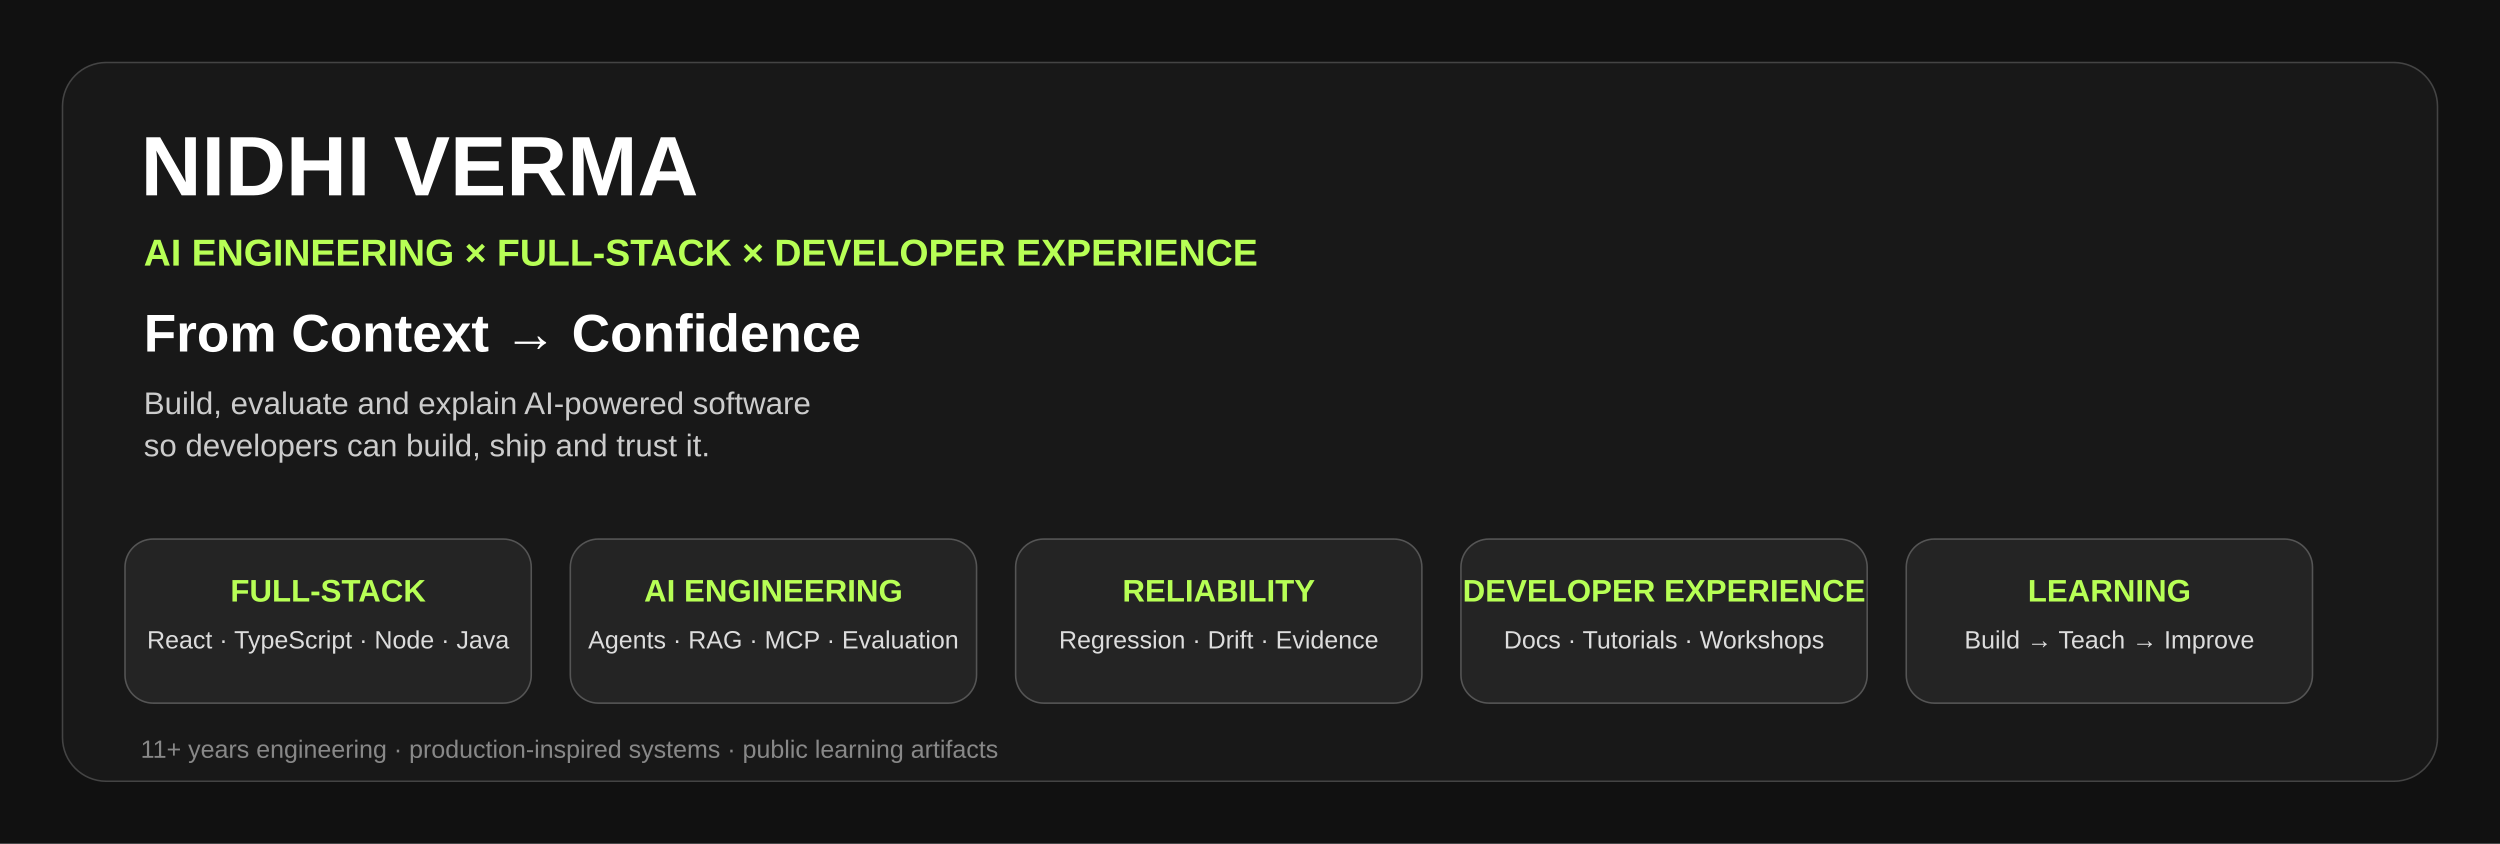
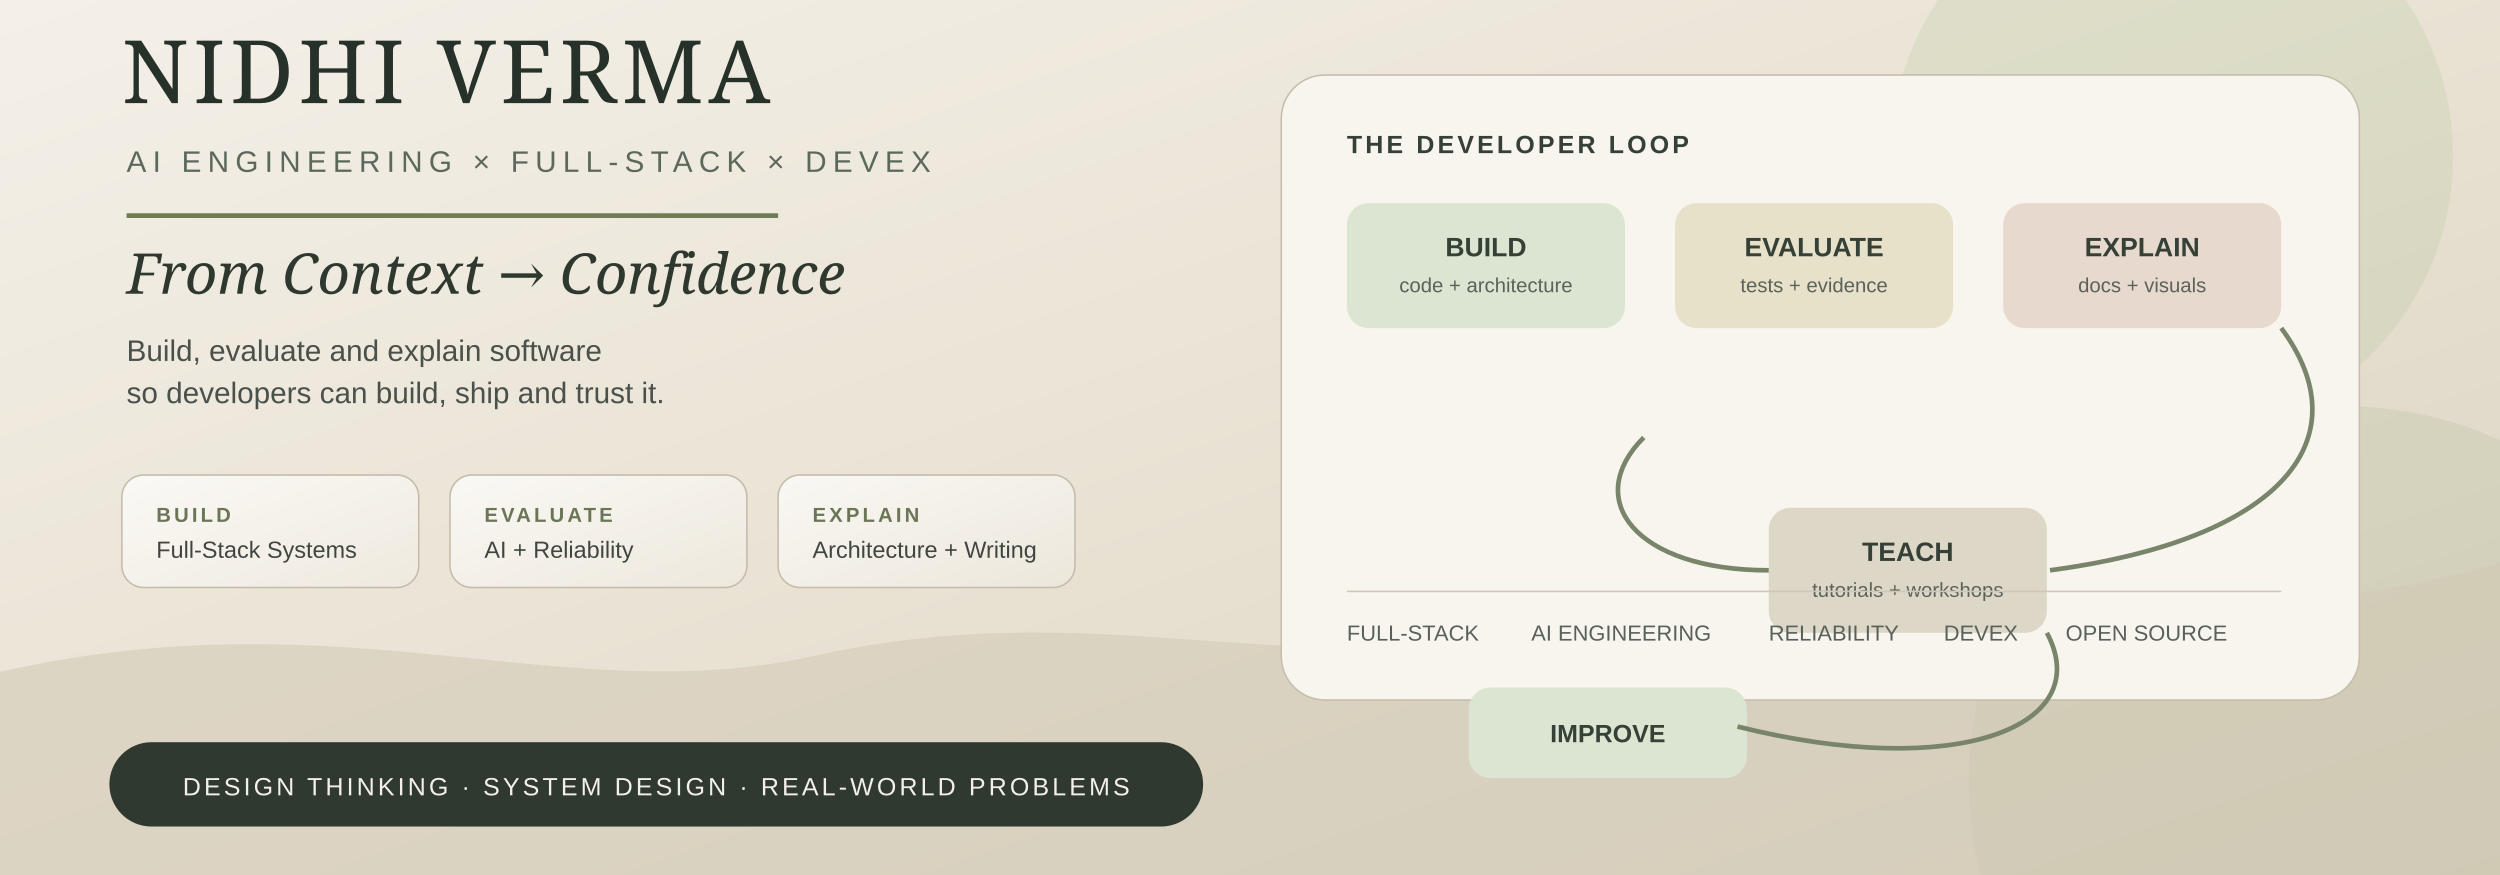
- <svg xmlns="http://www.w3.org/2000/svg" viewBox="0 0 1600 540" role="img" aria-label="Nidhi Verma — AI Engineering, Full-Stack Engineering and Developer Experience">
-   <rect width="1600" height="540" fill="#111" />
-   <rect x="40" y="40" width="1520" height="460" rx="28" fill="#181818" stroke="#444" />
-   <text x="90" y="125" fill="#fff" font-family="Arial, sans-serif" font-size="54" font-weight="700">NIDHI VERMA</text>
-   <text x="92" y="170" fill="#b7ff55" font-family="Arial, sans-serif" font-size="24" font-weight="700">AI ENGINEERING × FULL-STACK × DEVELOPER EXPERIENCE</text>
-   <text x="92" y="225" fill="#fff" font-family="Arial, sans-serif" font-size="34" font-weight="700">From Context → Confidence</text>
-   <text x="92" y="265" fill="#ccc" font-family="Arial, sans-serif" font-size="20">Build, evaluate and explain AI-powered software</text>
-   <text x="92" y="292" fill="#ccc" font-family="Arial, sans-serif" font-size="20">so developers can build, ship and trust it.</text>
-   <g font-family="Arial, sans-serif" text-anchor="middle">
-     <rect x="80" y="345" width="260" height="105" rx="18" fill="#242424" stroke="#555" />
-     <text x="210" y="385" fill="#b7ff55" font-size="20" font-weight="700">FULL-STACK</text>
-     <text x="210" y="415" fill="#ddd" font-size="16">React · TypeScript · Node · Java</text>
-     <rect x="365" y="345" width="260" height="105" rx="18" fill="#242424" stroke="#555" />
-     <text x="495" y="385" fill="#b7ff55" font-size="20" font-weight="700">AI ENGINEERING</text>
-     <text x="495" y="415" fill="#ddd" font-size="16">Agents · RAG · MCP · Evaluation</text>
-     <rect x="650" y="345" width="260" height="105" rx="18" fill="#242424" stroke="#555" />
-     <text x="780" y="385" fill="#b7ff55" font-size="20" font-weight="700">RELIABILITY</text>
-     <text x="780" y="415" fill="#ddd" font-size="16">Regression · Drift · Evidence</text>
-     <rect x="935" y="345" width="260" height="105" rx="18" fill="#242424" stroke="#555" />
-     <text x="1065" y="385" fill="#b7ff55" font-size="20" font-weight="700">DEVELOPER EXPERIENCE</text>
-     <text x="1065" y="415" fill="#ddd" font-size="16">Docs · Tutorials · Workshops</text>
-     <rect x="1220" y="345" width="260" height="105" rx="18" fill="#242424" stroke="#555" />
-     <text x="1350" y="385" fill="#b7ff55" font-size="20" font-weight="700">LEARNING</text>
-     <text x="1350" y="415" fill="#ddd" font-size="16">Build → Teach → Improve</text>
+ <svg xmlns="http://www.w3.org/2000/svg" viewBox="0 0 1600 560" role="img" aria-label="Nidhi Verma — AI Engineering, Full-Stack Engineering and Developer Experience">
+   <defs>
+     <linearGradient id="bg" x1="0" y1="0" x2="1" y2="1">
+       <stop offset="0" stop-color="#F4F0E8" />
+       <stop offset="0.55" stop-color="#E8E1D2" />
+       <stop offset="1" stop-color="#D9D2C2" />
+     </linearGradient>
+     <linearGradient id="glass" x1="0" y1="0" x2="1" y2="1">
+       <stop offset="0" stop-color="#FFFFFF" stop-opacity=".72" />
+       <stop offset="1" stop-color="#FFFFFF" stop-opacity=".18" />
+     </linearGradient>
+   </defs>
+   <rect width="1600" height="560" fill="url(#bg)" />
+   <circle cx="1390" cy="100" r="180" fill="#B8C8A0" opacity=".28" />
+   <circle cx="1500" cy="500" r="240" fill="#AAB58C" opacity=".22" />
+   <path d="M0 430 C220 380 360 455 520 420 C700 380 810 435 980 405 C1180 370 1390 420 1600 360 L1600 560 L0 560Z" fill="#D2C8B4" opacity=".55" />
+   <g transform="translate(78 66)">
+     <text x="0" y="0" fill="#26312A" font-family="Georgia, serif" font-size="56" letter-spacing="3">NIDHI VERMA</text>
+     <text x="3" y="44" fill="#5C685C" font-family="Arial, sans-serif" font-size="19" letter-spacing="4">AI ENGINEERING  ×  FULL-STACK  ×  DEVEX</text>
+     <line x1="3" y1="72" x2="420" y2="72" stroke="#6F7B55" stroke-width="3" />
+     <text x="3" y="122" fill="#2E382F" font-family="Georgia, serif" font-size="36" font-style="italic">From Context → Confidence</text>
+     <text x="3" y="165" fill="#4A504A" font-family="Arial, sans-serif" font-size="19">Build, evaluate and explain software</text>
+     <text x="3" y="192" fill="#4A504A" font-family="Arial, sans-serif" font-size="19">so developers can build, ship and trust it.</text>
+     <g transform="translate(0 238)">
+       <rect x="0" y="0" width="190" height="72" rx="14" fill="url(#glass)" stroke="#C4BBAA" />
+       <text x="22" y="30" fill="#6B7656" font-family="Arial" font-size="13" font-weight="700" letter-spacing="2">BUILD</text>
+       <text x="22" y="53" fill="#3F463F" font-family="Arial" font-size="15">Full-Stack Systems</text>
+       <rect x="210" y="0" width="190" height="72" rx="14" fill="url(#glass)" stroke="#C4BBAA" />
+       <text x="232" y="30" fill="#6B7656" font-family="Arial" font-size="13" font-weight="700" letter-spacing="2">EVALUATE</text>
+       <text x="232" y="53" fill="#3F463F" font-family="Arial" font-size="15">AI + Reliability</text>
+       <rect x="420" y="0" width="190" height="72" rx="14" fill="url(#glass)" stroke="#C4BBAA" />
+       <text x="442" y="30" fill="#6B7656" font-family="Arial" font-size="13" font-weight="700" letter-spacing="2">EXPLAIN</text>
+       <text x="442" y="53" fill="#3F463F" font-family="Arial" font-size="15">Architecture + Writing</text>
+     </g>
  </g>
-   <text x="90" y="485" fill="#888" font-family="Arial, sans-serif" font-size="16">11+ years engineering · production-inspired systems · public learning artifacts</text>
+   <g transform="translate(820 48)">
+     <rect x="0" y="0" width="690" height="400" rx="28" fill="#F8F5EE" stroke="#C5BDAE" />
+     <text x="42" y="50" fill="#354037" font-family="Arial" font-size="16" font-weight="700" letter-spacing="2">THE DEVELOPER LOOP</text>
+     <g transform="translate(42 82)">
+       <rect x="0" y="0" width="178" height="80" rx="14" fill="#DCE5D2" />
+       <text x="89" y="34" text-anchor="middle" fill="#354037" font-family="Arial" font-size="17" font-weight="700">BUILD</text>
+       <text x="89" y="57" text-anchor="middle" fill="#5A625A" font-family="Arial" font-size="13">code + architecture</text>
+       <rect x="210" y="0" width="178" height="80" rx="14" fill="#E7E1C9" />
+       <text x="299" y="34" text-anchor="middle" fill="#354037" font-family="Arial" font-size="17" font-weight="700">EVALUATE</text>
+       <text x="299" y="57" text-anchor="middle" fill="#5A625A" font-family="Arial" font-size="13">tests + evidence</text>
+       <rect x="420" y="0" width="178" height="80" rx="14" fill="#E8D9CF" />
+       <text x="509" y="34" text-anchor="middle" fill="#354037" font-family="Arial" font-size="17" font-weight="700">EXPLAIN</text>
+       <text x="509" y="57" text-anchor="middle" fill="#5A625A" font-family="Arial" font-size="13">docs + visuals</text>
+       <rect x="270" y="195" width="178" height="80" rx="14" fill="#DDD7C8" />
+       <text x="359" y="229" text-anchor="middle" fill="#354037" font-family="Arial" font-size="17" font-weight="700">TEACH</text>
+       <text x="359" y="252" text-anchor="middle" fill="#5A625A" font-family="Arial" font-size="13">tutorials + workshops</text>
+       <rect x="78" y="310" width="178" height="58" rx="14" fill="#DCE5D2" />
+       <text x="167" y="345" text-anchor="middle" fill="#354037" font-family="Arial" font-size="16" font-weight="700">IMPROVE</text>
+       <path d="M598 80 C650 150 600 215 450 235" fill="none" stroke="#78856A" stroke-width="3" />
+       <path d="M270 235 C185 235 150 190 190 150" fill="none" stroke="#78856A" stroke-width="3" />
+       <path d="M448 275 C480 335 390 370 250 335" fill="none" stroke="#78856A" stroke-width="3" />
+     </g>
+     <g transform="translate(42 330)">
+       <rect x="0" y="0" width="598" height="1" fill="#D0C7B8" />
+       <text x="0" y="32" fill="#586158" font-family="Arial" font-size="14">FULL-STACK</text>
+       <text x="118" y="32" fill="#586158" font-family="Arial" font-size="14">AI ENGINEERING</text>
+       <text x="270" y="32" fill="#586158" font-family="Arial" font-size="14">RELIABILITY</text>
+       <text x="382" y="32" fill="#586158" font-family="Arial" font-size="14">DEVEX</text>
+       <text x="460" y="32" fill="#586158" font-family="Arial" font-size="14">OPEN SOURCE</text>
+     </g>
+   </g>
+   <g transform="translate(70 475)">
+     <rect x="0" y="0" width="700" height="54" rx="27" fill="#2F3930" />
+     <text x="350" y="34" text-anchor="middle" fill="#F4F0E8" font-family="Arial" font-size="16" letter-spacing="2">DESIGN THINKING  ·  SYSTEM DESIGN  ·  REAL-WORLD PROBLEMS</text>
+   </g>
</svg>
